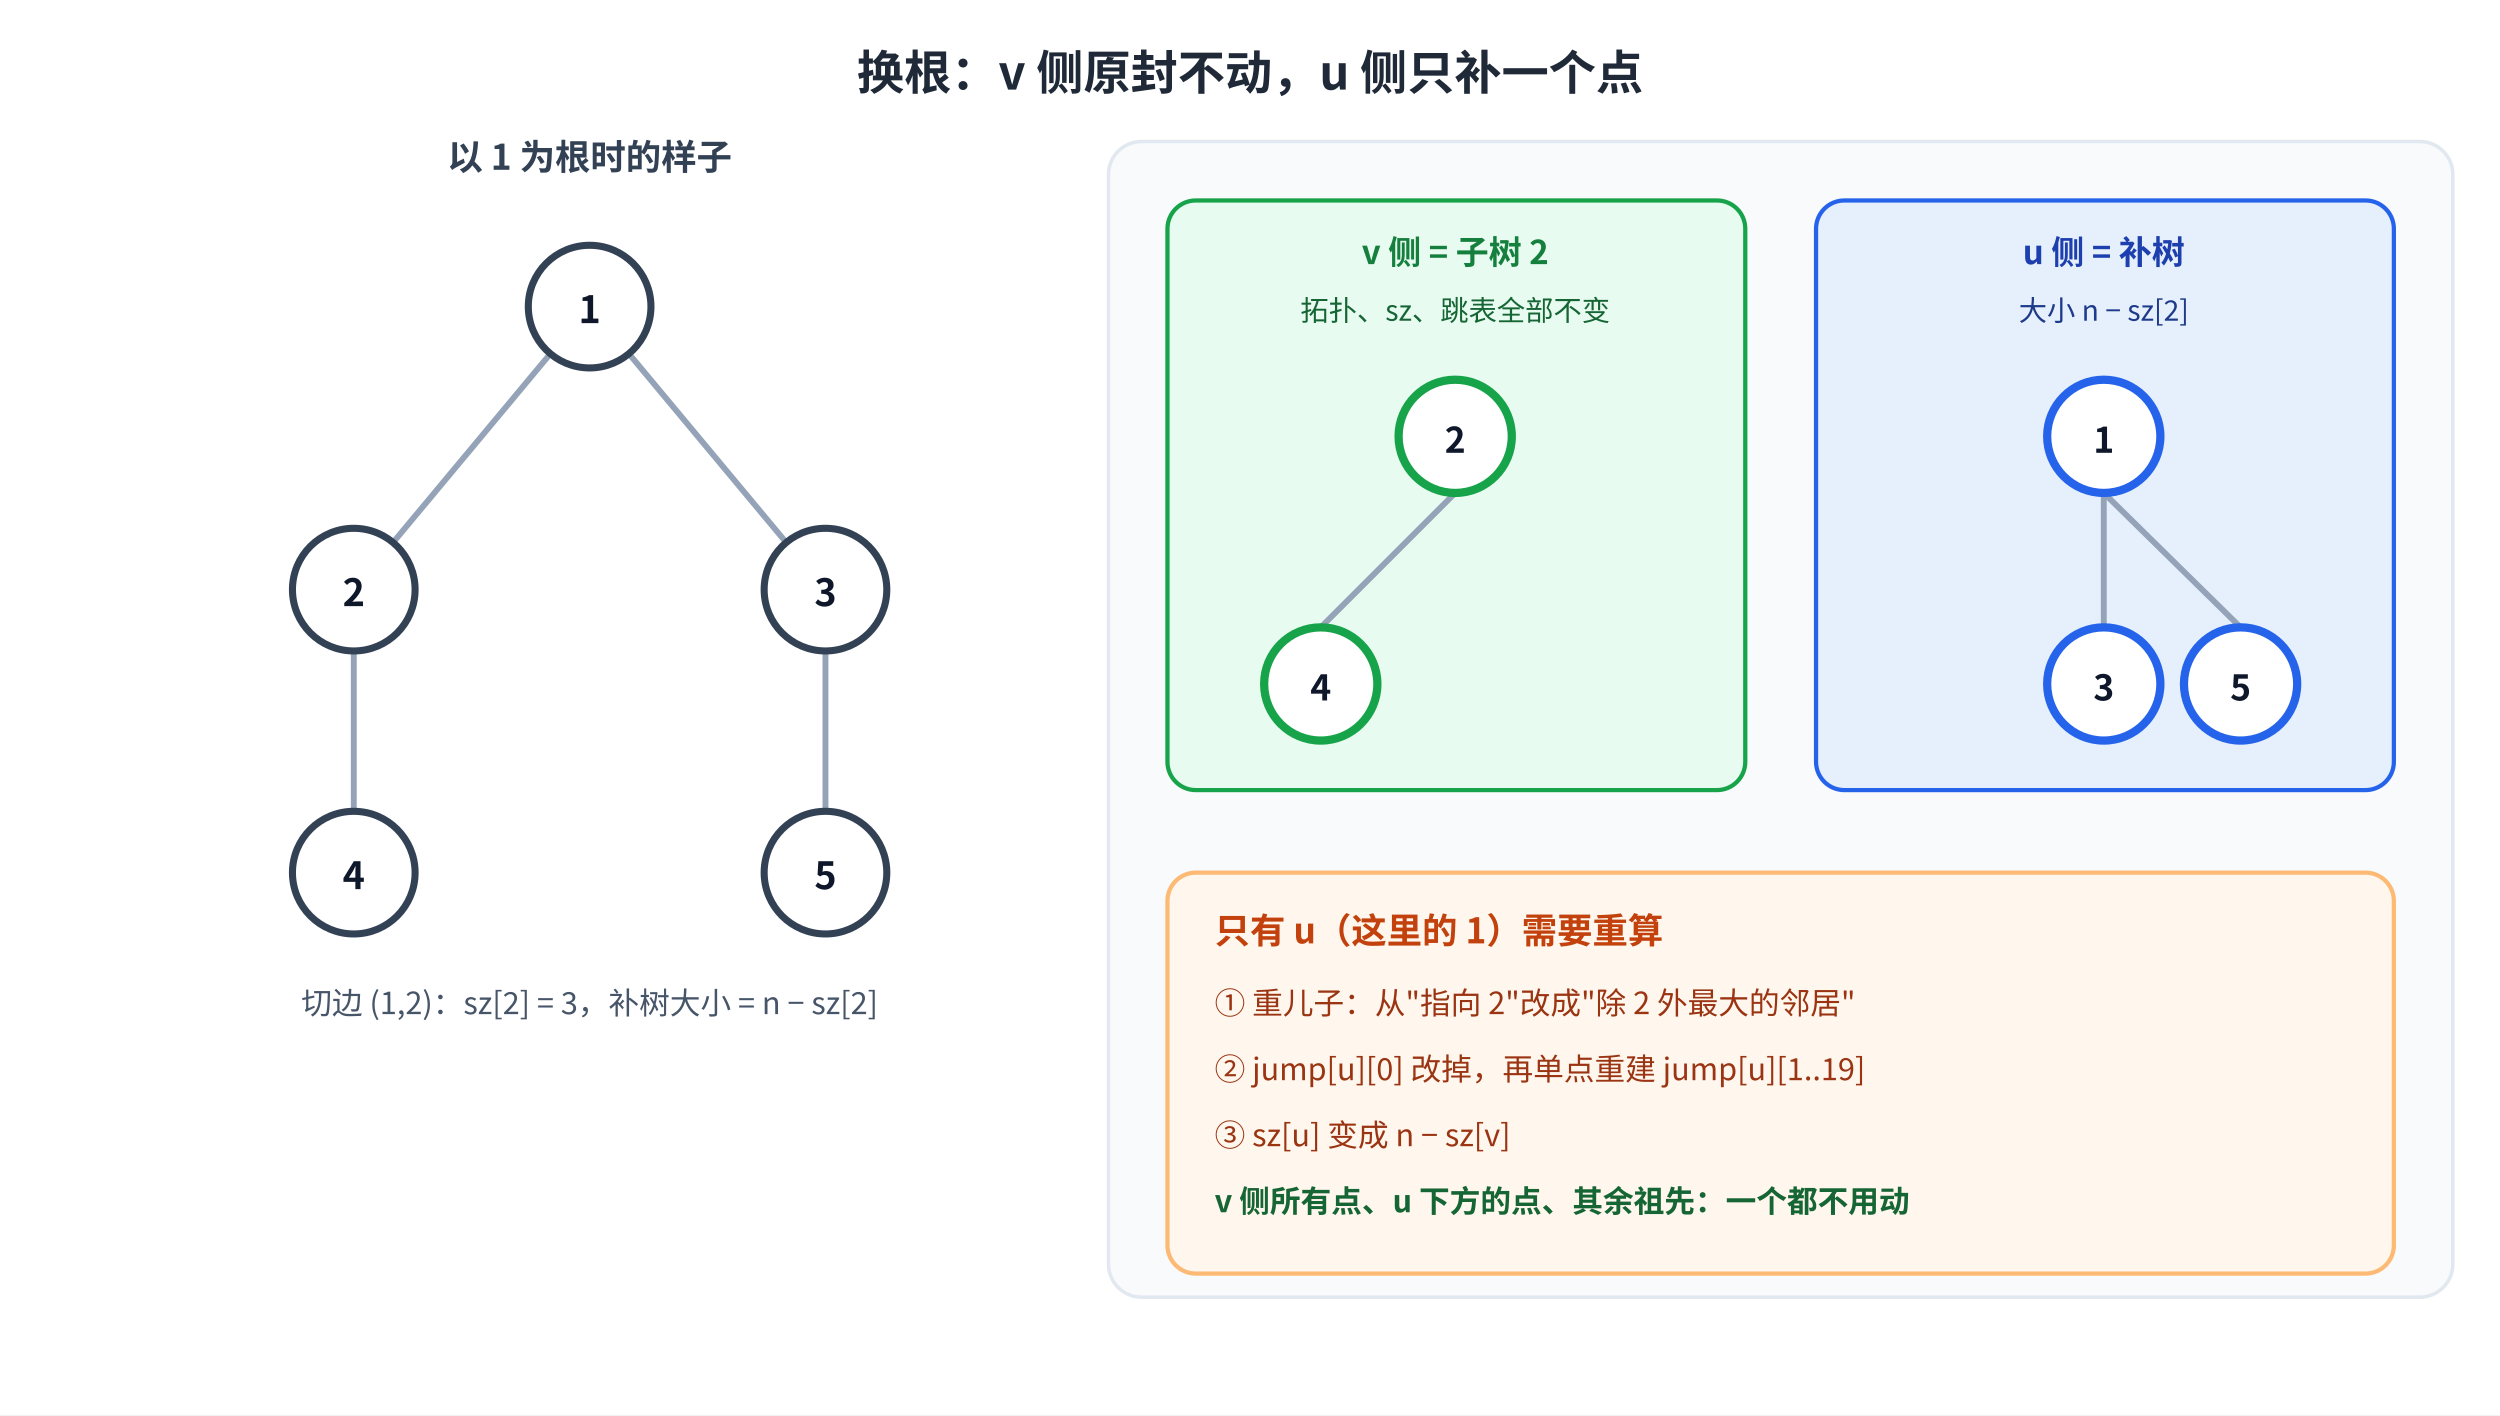
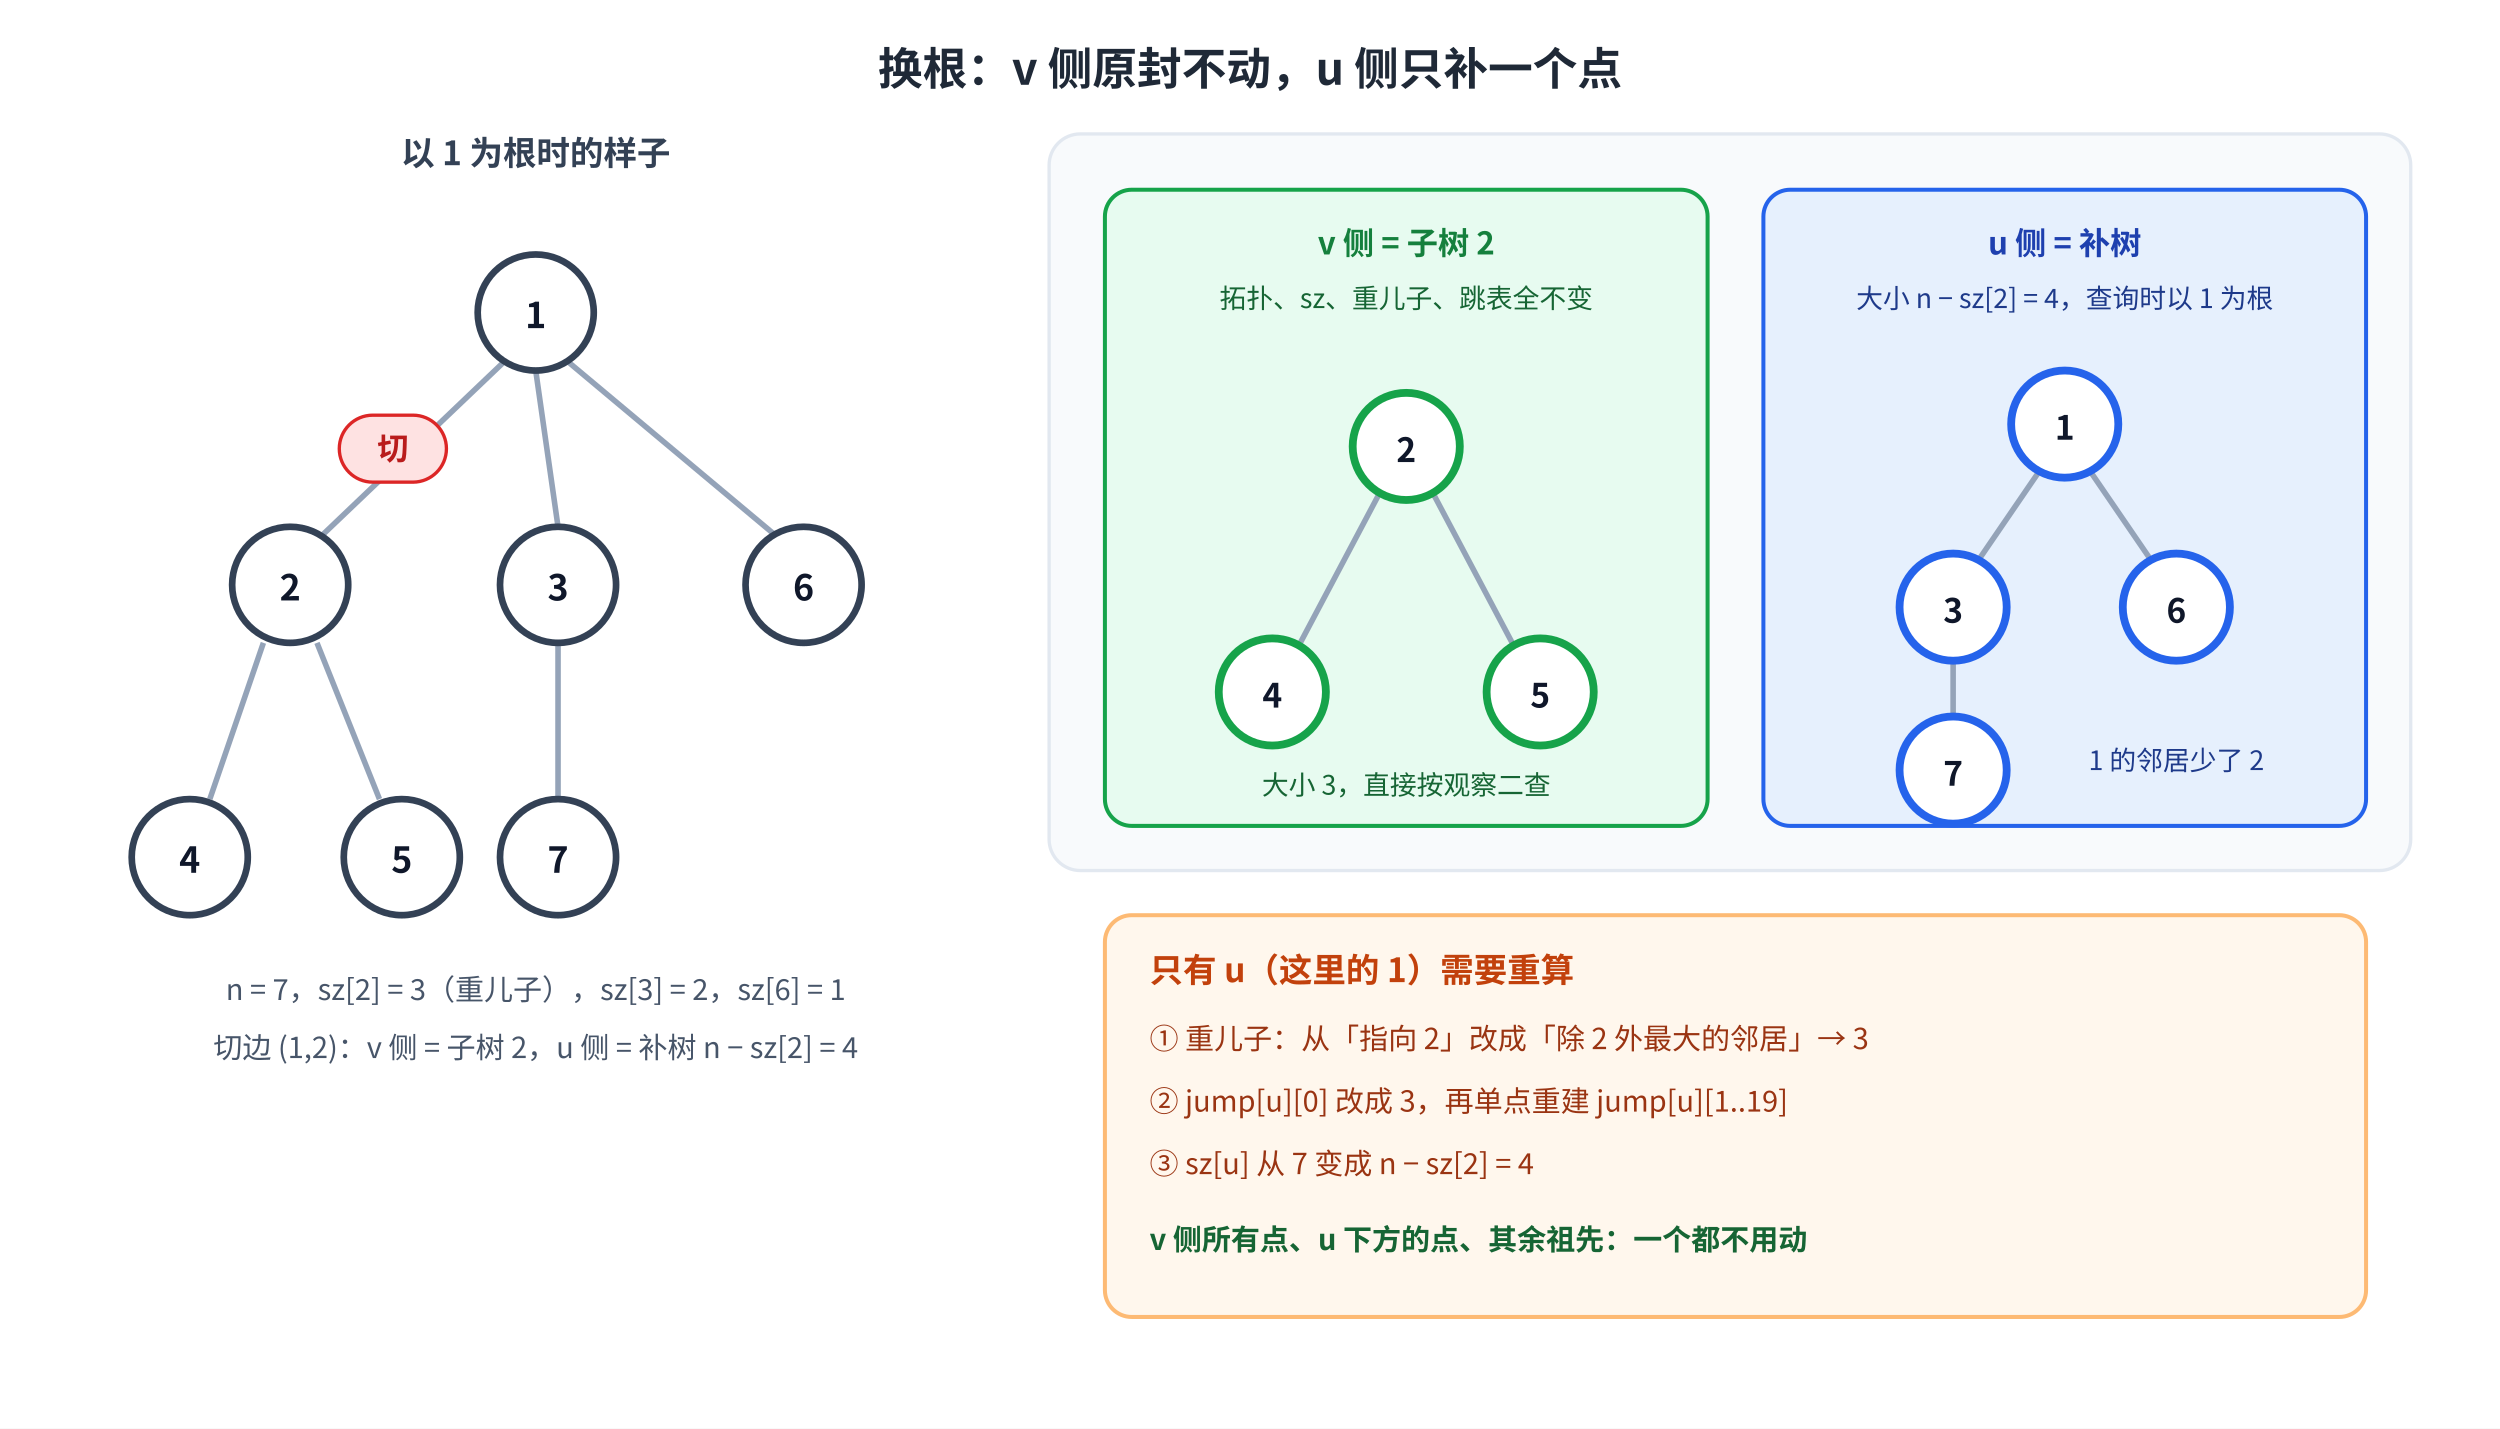
- <svg xmlns="http://www.w3.org/2000/svg" width="1060" height="600" viewBox="0 0 1060 600" font-family="Noto Sans CJK SC, sans-serif">
-   <rect width="1060" height="600" fill="#ffffff" />
-   <text x="530" y="38" text-anchor="middle" font-size="20" font-weight="bold" fill="#1f2937">换根：v 侧原封不动，u 侧只补一个点</text>
-   <text x="250" y="72" text-anchor="middle" font-size="15" font-weight="bold" fill="#334155">以 1 为根时的样子</text>
-   <line x1="250" y1="130" x2="150" y2="250" stroke="#94a3b8" stroke-width="2.5" />
-   <line x1="250" y1="130" x2="350" y2="250" stroke="#94a3b8" stroke-width="2.5" />
-   <line x1="150" y1="250" x2="150" y2="370" stroke="#94a3b8" stroke-width="2.5" />
-   <line x1="350" y1="250" x2="350" y2="370" stroke="#94a3b8" stroke-width="2.5" />
-   <circle cx="250" cy="130" r="26" fill="#ffffff" stroke="#334155" stroke-width="3" />
-   <text x="250" y="137" text-anchor="middle" font-size="16" font-weight="bold" fill="#0f172a">1</text>
-   <circle cx="150" cy="250" r="26" fill="#ffffff" stroke="#334155" stroke-width="3" />
-   <text x="150" y="257" text-anchor="middle" font-size="16" font-weight="bold" fill="#0f172a">2</text>
-   <circle cx="350" cy="250" r="26" fill="#ffffff" stroke="#334155" stroke-width="3" />
-   <text x="350" y="257" text-anchor="middle" font-size="16" font-weight="bold" fill="#0f172a">3</text>
-   <circle cx="150" cy="370" r="26" fill="#ffffff" stroke="#334155" stroke-width="3" />
-   <text x="150" y="377" text-anchor="middle" font-size="16" font-weight="bold" fill="#0f172a">4</text>
-   <circle cx="350" cy="370" r="26" fill="#ffffff" stroke="#334155" stroke-width="3" />
-   <text x="350" y="377" text-anchor="middle" font-size="16" font-weight="bold" fill="#0f172a">5</text>
-   <text x="250" y="430" text-anchor="middle" font-size="13" fill="#475569">切边 (1,2)：sz[2] = 3，补树大小 = n − sz[2]</text>
-   <rect x="470" y="60" width="570" height="490" rx="14" fill="#f8fafc" stroke="#e2e8f0" stroke-width="1.5" />
-   <rect x="495" y="85" width="245" height="250" rx="12" fill="#dcfce7" fill-opacity="0.6" stroke="#16a34a" stroke-width="1.8" />
-   <text x="617" y="112" text-anchor="middle" font-size="14" font-weight="bold" fill="#15803d">v 侧 = 子树 2</text>
-   <text x="617" y="136" text-anchor="middle" font-size="12" fill="#166534">拓扑、sz、跳表全部不变</text>
-   <line x1="617" y1="209" x2="560" y2="266" stroke="#94a3b8" stroke-width="2.5" />
-   <circle cx="617" cy="185" r="24" fill="#ffffff" stroke="#16a34a" stroke-width="3.5" />
-   <text x="617" y="192" text-anchor="middle" font-size="15" font-weight="bold" fill="#0f172a">2</text>
-   <circle cx="560" cy="290" r="24" fill="#ffffff" stroke="#16a34a" stroke-width="3.5" />
-   <text x="560" y="297" text-anchor="middle" font-size="15" font-weight="bold" fill="#0f172a">4</text>
-   <rect x="770" y="85" width="245" height="250" rx="12" fill="#dbeafe" fill-opacity="0.6" stroke="#2563eb" stroke-width="1.8" />
-   <text x="892" y="112" text-anchor="middle" font-size="14" font-weight="bold" fill="#1e40af">u 侧 = 补树</text>
-   <text x="892" y="136" text-anchor="middle" font-size="12" fill="#1e3a8a">大小 n − sz[2]</text>
-   <line x1="892" y1="209" x2="892" y2="266" stroke="#94a3b8" stroke-width="2.5" />
-   <line x1="892" y1="209" x2="950" y2="266" stroke="#94a3b8" stroke-width="2.5" />
-   <circle cx="892" cy="185" r="24" fill="#ffffff" stroke="#2563eb" stroke-width="3.5" />
-   <text x="892" y="192" text-anchor="middle" font-size="15" font-weight="bold" fill="#0f172a">1</text>
-   <circle cx="892" cy="290" r="24" fill="#ffffff" stroke="#2563eb" stroke-width="3.5" />
-   <text x="892" y="297" text-anchor="middle" font-size="15" font-weight="bold" fill="#0f172a">3</text>
-   <circle cx="950" cy="290" r="24" fill="#ffffff" stroke="#2563eb" stroke-width="3.5" />
-   <text x="950" y="297" text-anchor="middle" font-size="15" font-weight="bold" fill="#0f172a">5</text>
-   <rect x="495" y="370" width="520" height="170" rx="12" fill="#fff7ed" stroke="#fdba74" stroke-width="1.8" />
-   <text x="515" y="400" font-size="15" font-weight="bold" fill="#c2410c">只有 u（这里的 1）需要重算</text>
-   <text x="515" y="430" font-size="13" fill="#9a3412">① 重儿子：从"指向 2"改成"除 2 外最大的邻居"</text>
-   <text x="515" y="458" font-size="13" fill="#9a3412">② jump[u][0] 改掉，再单点重建 jump[u][1..19]</text>
-   <text x="515" y="486" font-size="13" fill="#9a3412">③ sz[u] 变成 n − sz[v]</text>
-   <text x="515" y="514" font-size="13" font-weight="bold" fill="#166534">v 侧所有点、u 下方的点、其余祖先：一个都不用动</text>
+ <svg xmlns="http://www.w3.org/2000/svg" width="1120" height="640" viewBox="0 0 1120 640" font-family="Noto Sans CJK SC, sans-serif">
+   <rect width="1120" height="640" fill="#ffffff" />
+   <text x="560" y="38" text-anchor="middle" font-size="20" font-weight="bold" fill="#1f2937">换根：v 侧原封不动，u 侧只补一个点</text>
+   <text x="240" y="74" text-anchor="middle" font-size="15" font-weight="bold" fill="#334155">以 1 为根时的样子</text>
+   <line x1="228" y1="160" x2="142" y2="242" stroke="#94a3b8" stroke-width="2.5" />
+   <line x1="240" y1="166" x2="250" y2="236" stroke="#94a3b8" stroke-width="2.5" />
+   <line x1="252" y1="160" x2="350" y2="242" stroke="#94a3b8" stroke-width="2.5" />
+   <line x1="118" y1="288" x2="94" y2="358" stroke="#94a3b8" stroke-width="2.5" />
+   <line x1="142" y1="288" x2="170" y2="358" stroke="#94a3b8" stroke-width="2.5" />
+   <line x1="250" y1="288" x2="250" y2="358" stroke="#94a3b8" stroke-width="2.5" />
+   <circle cx="240" cy="140" r="26" fill="#ffffff" stroke="#334155" stroke-width="3" />
+   <text x="240" y="147" text-anchor="middle" font-size="16" font-weight="bold" fill="#0f172a">1</text>
+   <circle cx="130" cy="262" r="26" fill="#ffffff" stroke="#334155" stroke-width="3" />
+   <text x="130" y="269" text-anchor="middle" font-size="16" font-weight="bold" fill="#0f172a">2</text>
+   <circle cx="250" cy="262" r="26" fill="#ffffff" stroke="#334155" stroke-width="3" />
+   <text x="250" y="269" text-anchor="middle" font-size="16" font-weight="bold" fill="#0f172a">3</text>
+   <circle cx="360" cy="262" r="26" fill="#ffffff" stroke="#334155" stroke-width="3" />
+   <text x="360" y="269" text-anchor="middle" font-size="16" font-weight="bold" fill="#0f172a">6</text>
+   <circle cx="85" cy="384" r="26" fill="#ffffff" stroke="#334155" stroke-width="3" />
+   <text x="85" y="391" text-anchor="middle" font-size="16" font-weight="bold" fill="#0f172a">4</text>
+   <circle cx="180" cy="384" r="26" fill="#ffffff" stroke="#334155" stroke-width="3" />
+   <text x="180" y="391" text-anchor="middle" font-size="16" font-weight="bold" fill="#0f172a">5</text>
+   <circle cx="250" cy="384" r="26" fill="#ffffff" stroke="#334155" stroke-width="3" />
+   <text x="250" y="391" text-anchor="middle" font-size="16" font-weight="bold" fill="#0f172a">7</text>
+   <rect x="152" y="186" width="48" height="30" rx="15" fill="#fee2e2" stroke="#dc2626" stroke-width="1.5" />
+   <text x="176" y="206" text-anchor="middle" font-size="14" font-weight="bold" fill="#b91c1c">切</text>
+   <text x="240" y="448" text-anchor="middle" font-size="13" fill="#475569">n = 7，sz[2] = 3（重儿子），sz[3] = 2，sz[6] = 1</text>
+   <text x="240" y="474" text-anchor="middle" font-size="13" fill="#475569">切边 (1,2)：v 侧 = 子树 2，u 侧 = 补树 n − sz[2] = 4</text>
+   <rect x="470" y="60" width="610" height="330" rx="14" fill="#f8fafc" stroke="#e2e8f0" stroke-width="1.5" />
+   <rect x="495" y="85" width="270" height="285" rx="12" fill="#dcfce7" fill-opacity="0.6" stroke="#16a34a" stroke-width="1.8" />
+   <text x="630" y="114" text-anchor="middle" font-size="14" font-weight="bold" fill="#15803d">v 侧 = 子树 2</text>
+   <text x="630" y="138" text-anchor="middle" font-size="12" fill="#166534">拓扑、sz、重儿子、跳表全不变</text>
+   <line x1="618" y1="221" x2="582" y2="289" stroke="#94a3b8" stroke-width="2.5" />
+   <line x1="642" y1="221" x2="678" y2="289" stroke="#94a3b8" stroke-width="2.5" />
+   <circle cx="630" cy="200" r="24" fill="#ffffff" stroke="#16a34a" stroke-width="3.5" />
+   <text x="630" y="207" text-anchor="middle" font-size="15" font-weight="bold" fill="#0f172a">2</text>
+   <circle cx="570" cy="310" r="24" fill="#ffffff" stroke="#16a34a" stroke-width="3.5" />
+   <text x="570" y="317" text-anchor="middle" font-size="15" font-weight="bold" fill="#0f172a">4</text>
+   <circle cx="690" cy="310" r="24" fill="#ffffff" stroke="#16a34a" stroke-width="3.5" />
+   <text x="690" y="317" text-anchor="middle" font-size="15" font-weight="bold" fill="#0f172a">5</text>
+   <text x="630" y="356" text-anchor="middle" font-size="12" fill="#166534">大小 3，直接按观察二查</text>
+   <rect x="790" y="85" width="270" height="285" rx="12" fill="#dbeafe" fill-opacity="0.6" stroke="#2563eb" stroke-width="1.8" />
+   <text x="925" y="114" text-anchor="middle" font-size="14" font-weight="bold" fill="#1e40af">u 侧 = 补树</text>
+   <text x="925" y="138" text-anchor="middle" font-size="12" fill="#1e3a8a">大小 n − sz[2] = 4，查询时以 1 为根</text>
+   <line x1="913" y1="212" x2="887" y2="250" stroke="#94a3b8" stroke-width="2.5" />
+   <line x1="937" y1="212" x2="963" y2="250" stroke="#94a3b8" stroke-width="2.5" />
+   <line x1="875" y1="296" x2="875" y2="321" stroke="#94a3b8" stroke-width="2.5" />
+   <circle cx="925" cy="190" r="24" fill="#ffffff" stroke="#2563eb" stroke-width="3.5" />
+   <text x="925" y="197" text-anchor="middle" font-size="15" font-weight="bold" fill="#0f172a">1</text>
+   <circle cx="875" cy="272" r="24" fill="#ffffff" stroke="#2563eb" stroke-width="3.5" />
+   <text x="875" y="279" text-anchor="middle" font-size="15" font-weight="bold" fill="#0f172a">3</text>
+   <circle cx="975" cy="272" r="24" fill="#ffffff" stroke="#2563eb" stroke-width="3.5" />
+   <text x="975" y="279" text-anchor="middle" font-size="15" font-weight="bold" fill="#0f172a">6</text>
+   <circle cx="875" cy="345" r="24" fill="#ffffff" stroke="#2563eb" stroke-width="3.5" />
+   <text x="875" y="352" text-anchor="middle" font-size="15" font-weight="bold" fill="#0f172a">7</text>
+   <text x="975" y="345" text-anchor="middle" font-size="12" fill="#1e3a8a">1 的邻居少了 2</text>
+   <rect x="495" y="410" width="565" height="180" rx="12" fill="#fff7ed" stroke="#fdba74" stroke-width="1.8" />
+   <text x="515" y="440" font-size="15" font-weight="bold" fill="#c2410c">只有 u（这里的 1）需要重算</text>
+   <text x="515" y="470" font-size="13" fill="#9a3412">① 重儿子：从「指向 2」改成「除 2 外最大的邻居」→ 3</text>
+   <text x="515" y="498" font-size="13" fill="#9a3412">② jump[u][0] 改成 3，再单点重建 jump[u][1..19]</text>
+   <text x="515" y="526" font-size="13" fill="#9a3412">③ sz[u] 从 7 变成 n − sz[2] = 4</text>
+   <text x="515" y="560" font-size="13" font-weight="bold" fill="#166534">v 侧所有点、u 下方的点、其余祖先：一个都不用动</text>
</svg>
